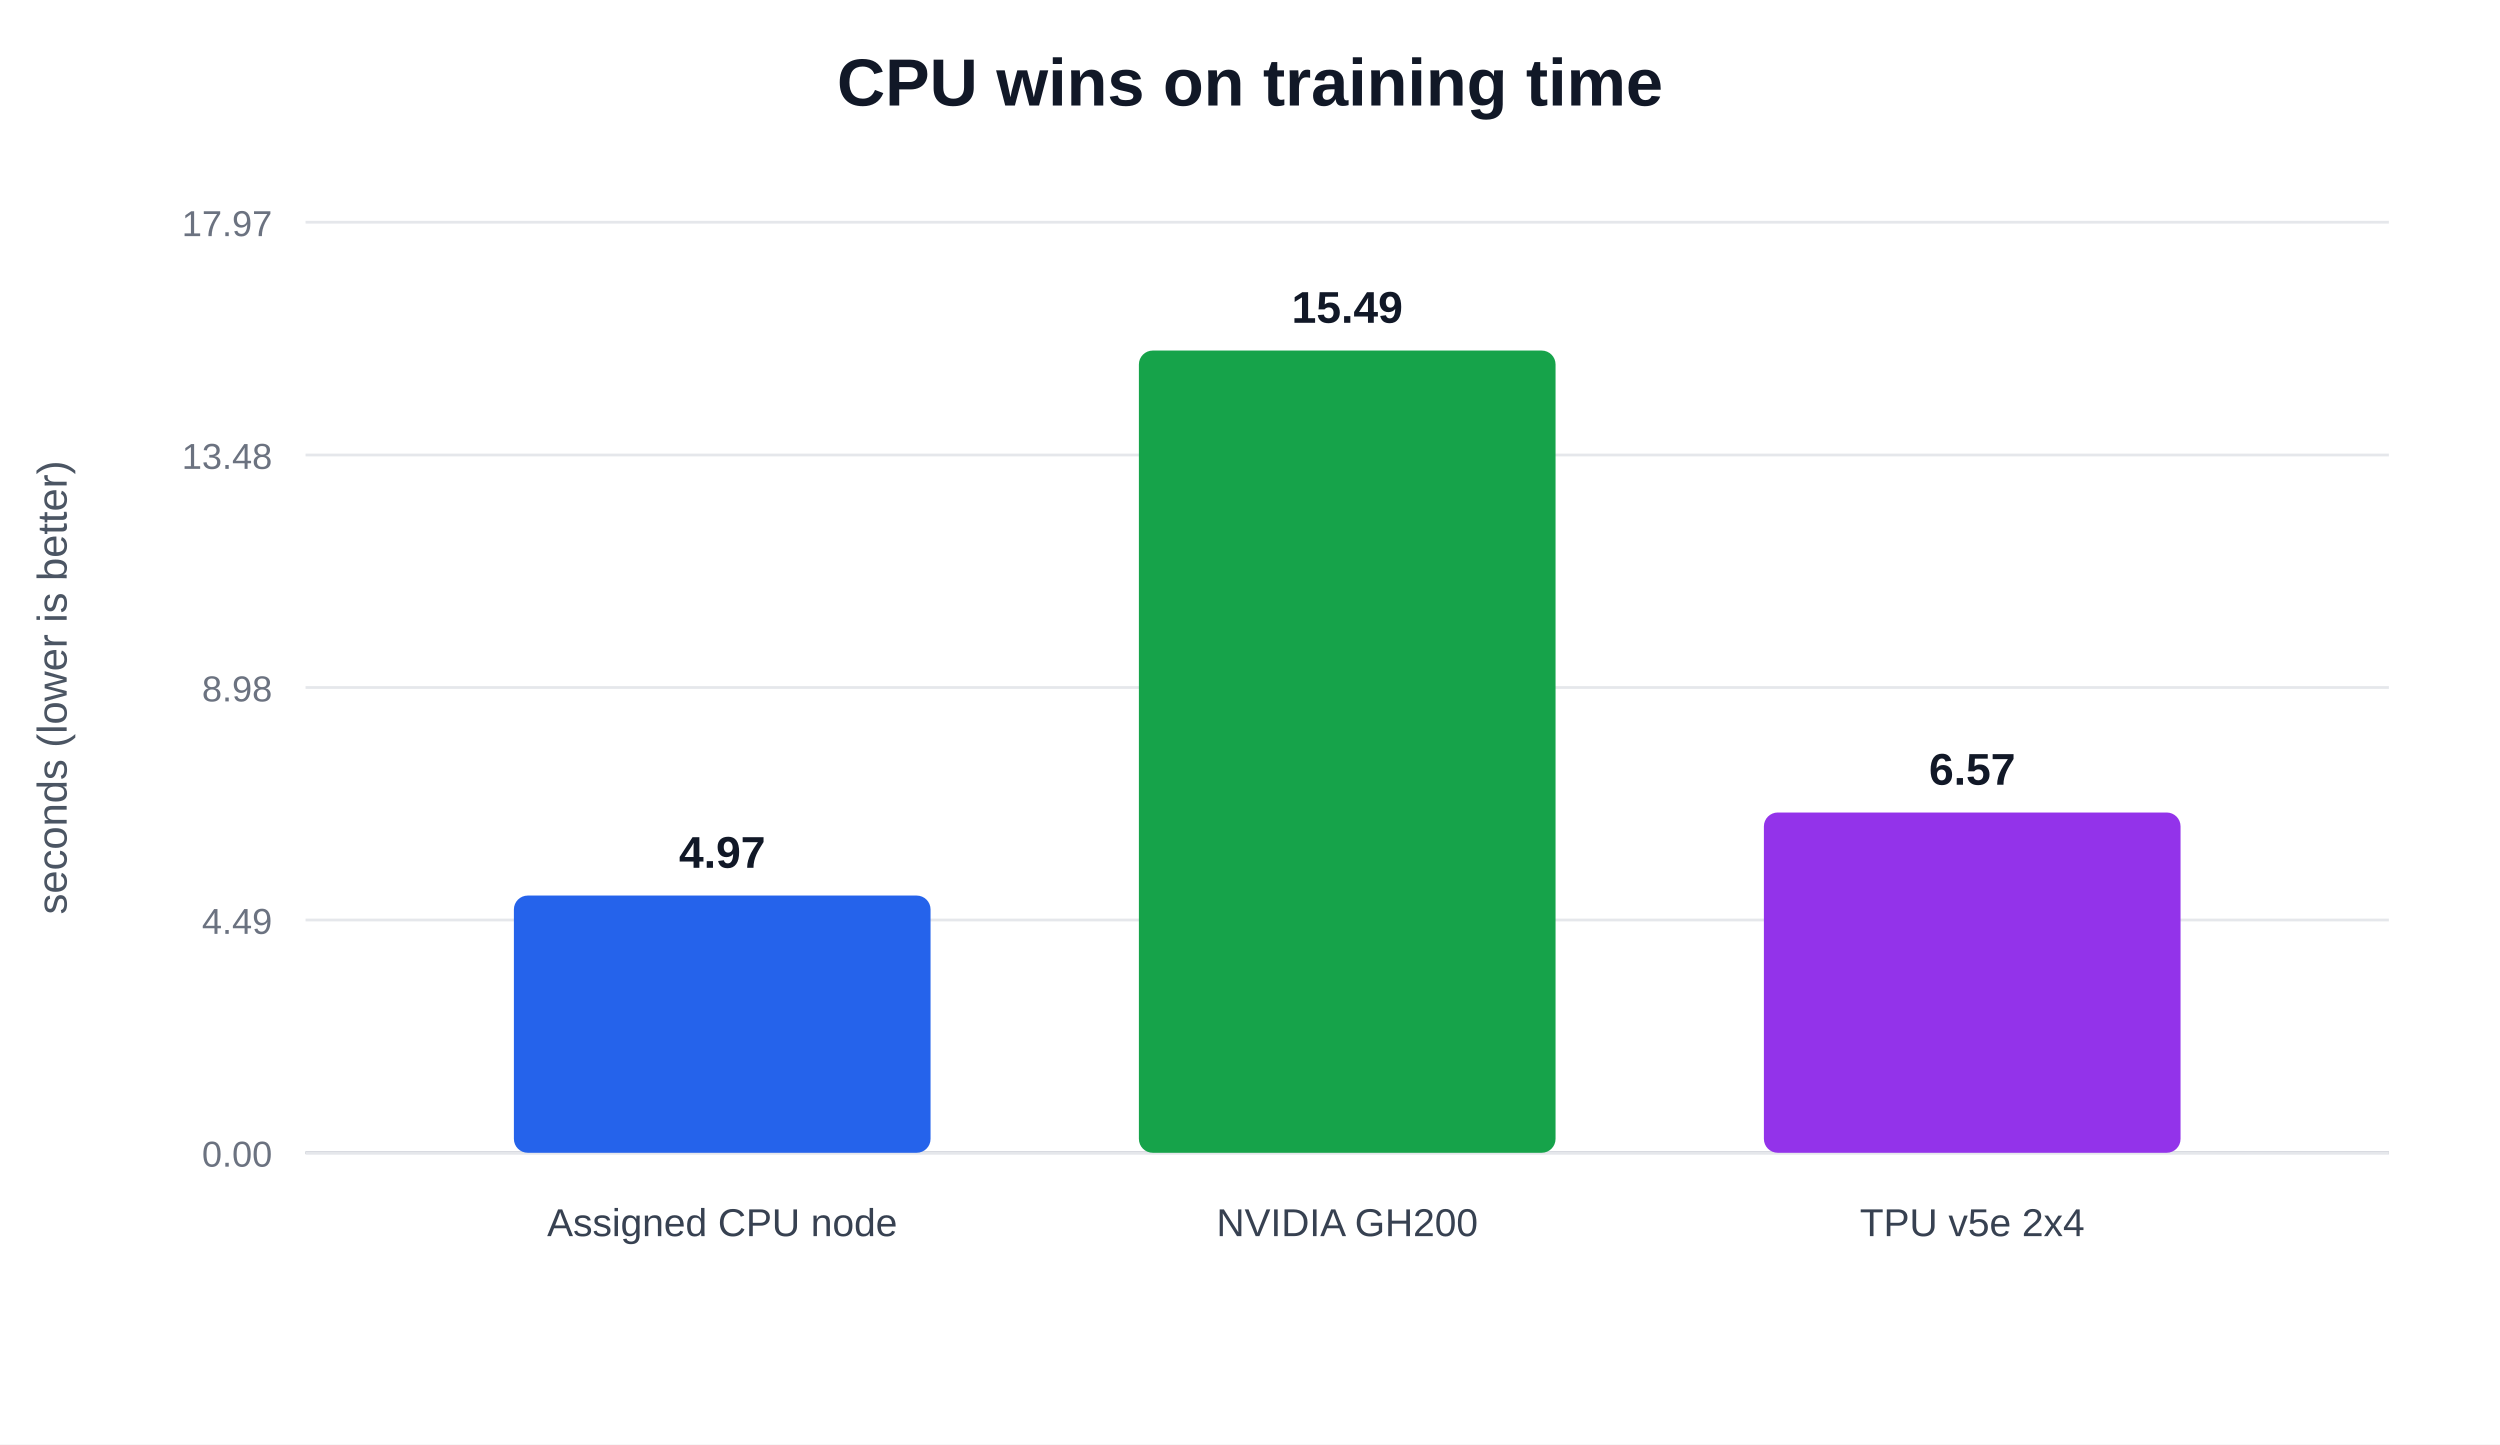
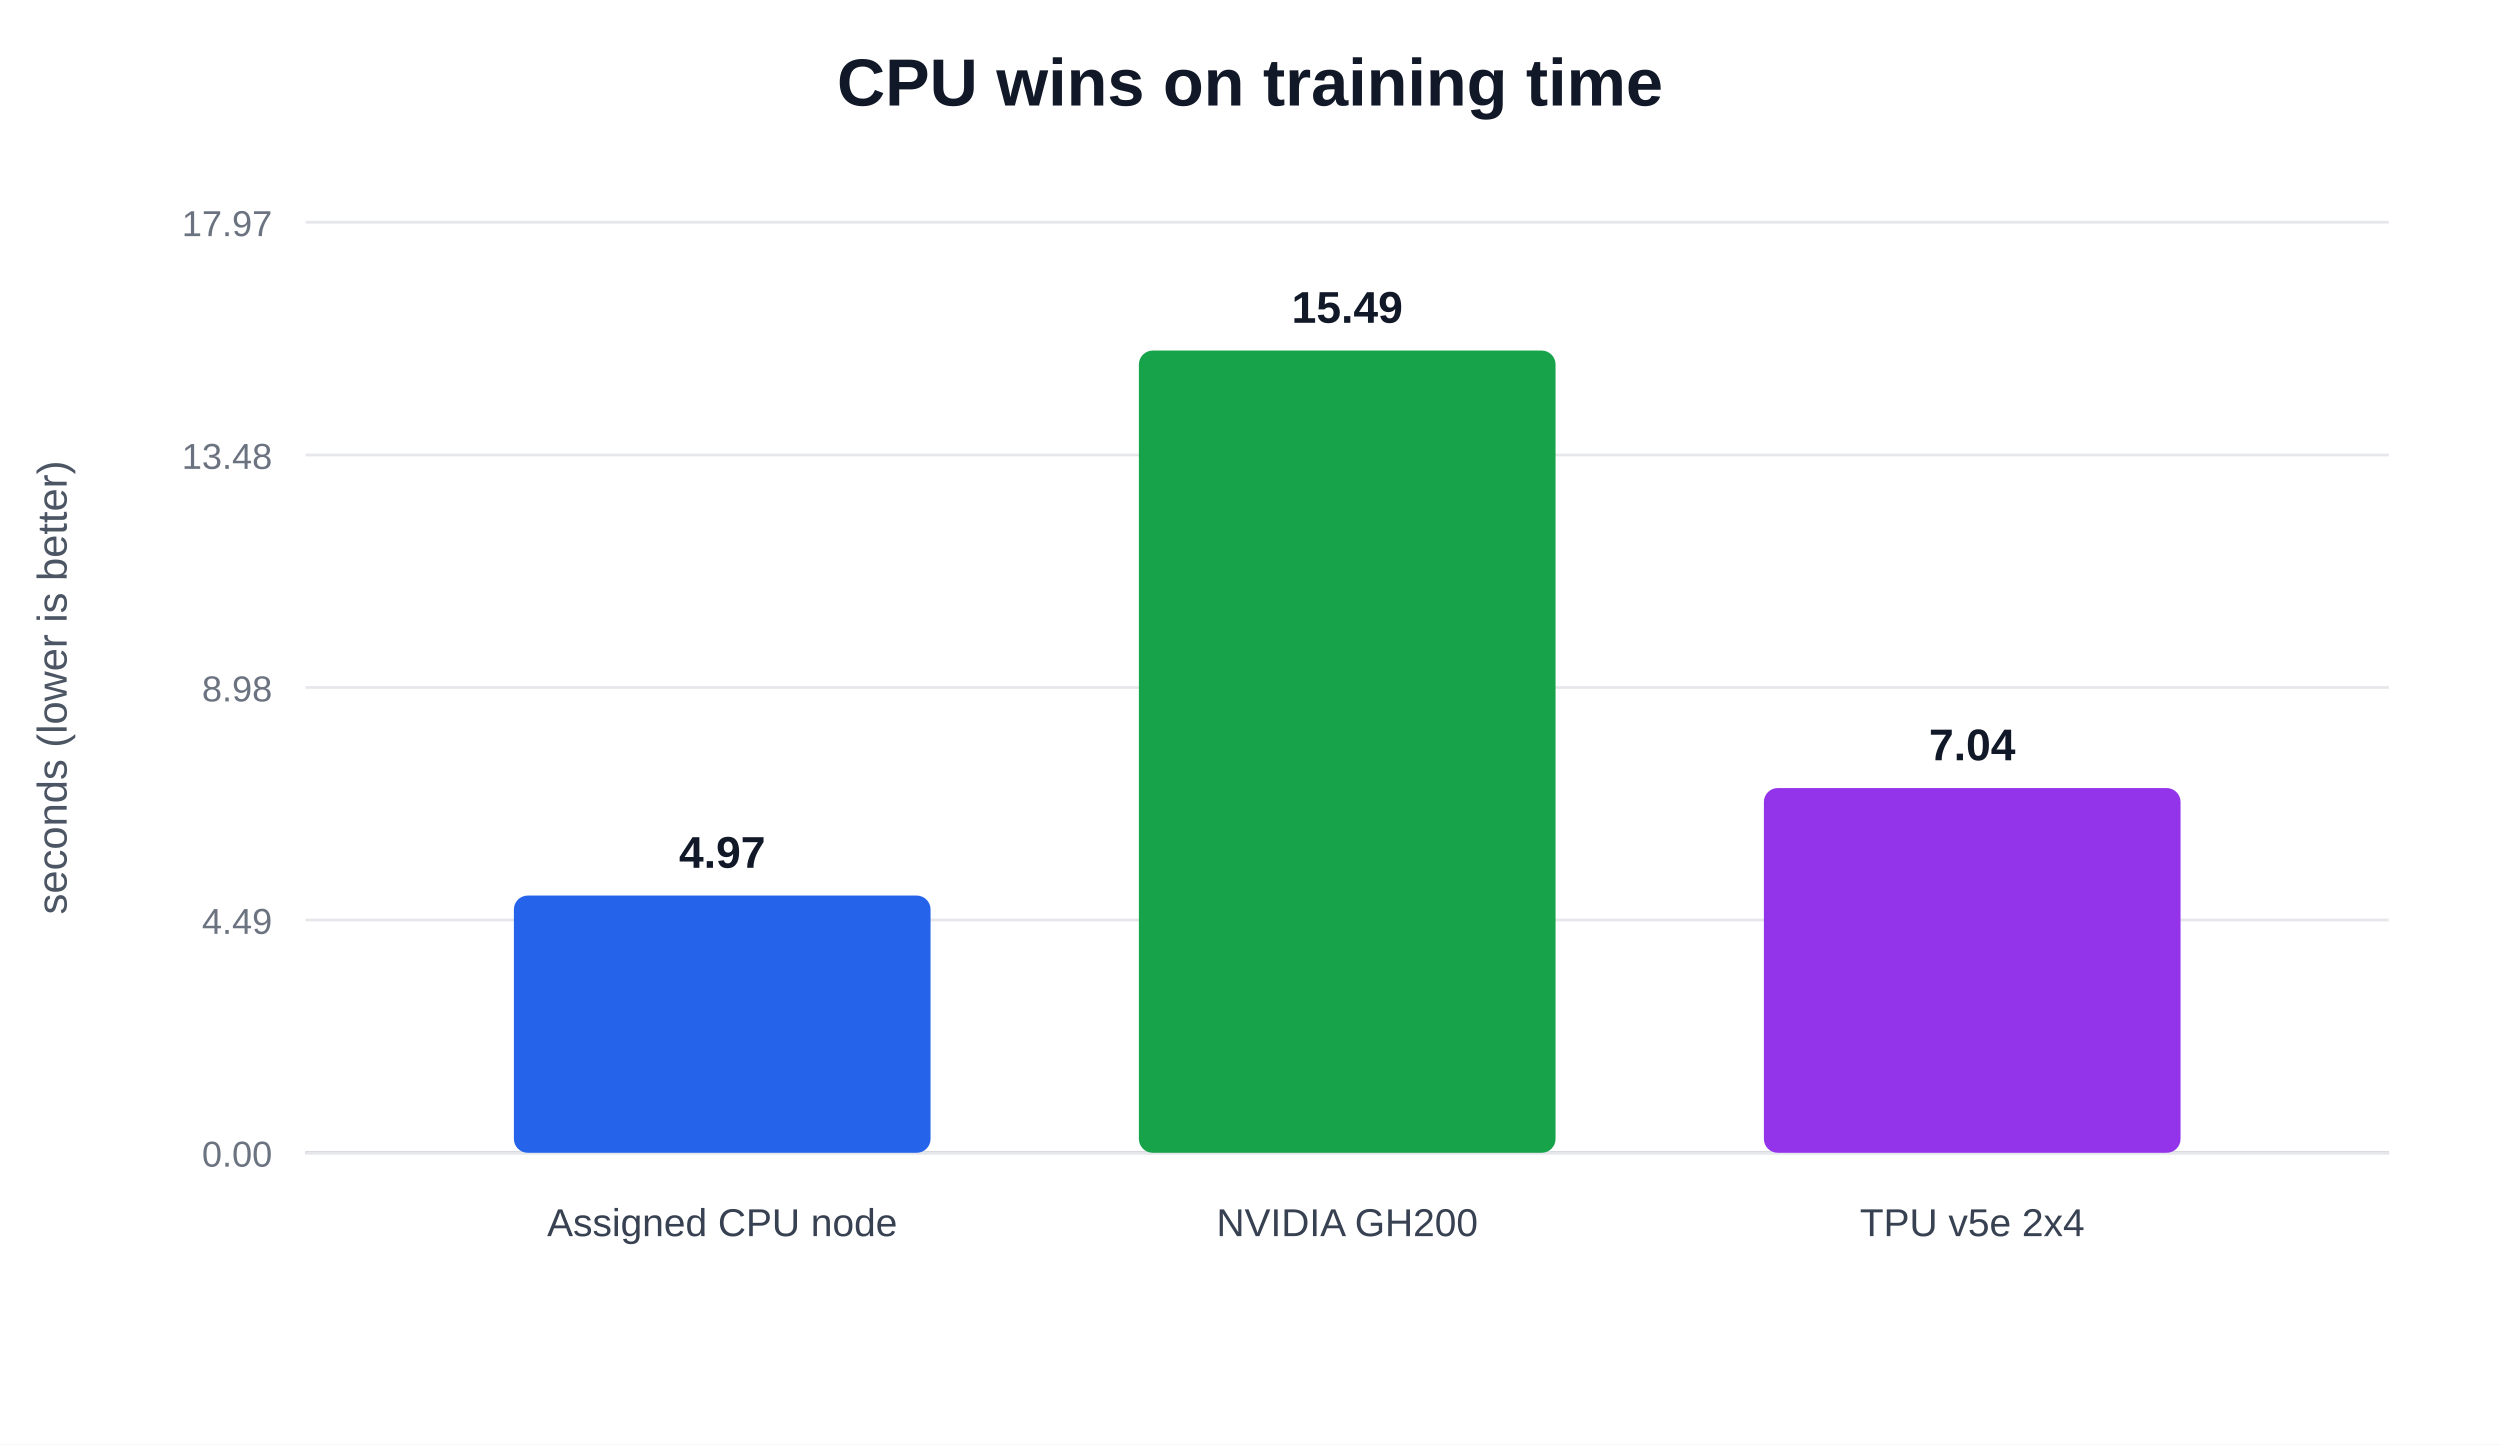
<svg xmlns="http://www.w3.org/2000/svg" width="900" height="520" viewBox="0 0 900 520">
  <rect width="100%" height="100%" fill="#FFFFFF" />
  <text x="450.0" y="38" text-anchor="middle" font-family="Arial" font-size="24" font-weight="700" fill="#111827">CPU wins on training time</text>
  <text x="24" y="247.5" transform="rotate(-90 24 247.5)" text-anchor="middle" font-family="Arial" font-size="15" fill="#4B5563">seconds (lower is better)</text>
  <line x1="110" y1="415" x2="860" y2="415" stroke="#9CA3AF" />
  <line x1="110" y1="415.0" x2="860" y2="415.0" stroke="#E5E7EB" />
  <text x="98" y="420.0" text-anchor="end" font-family="Arial" font-size="13" fill="#6B7280">0.00</text>
  <line x1="110" y1="331.2" x2="860" y2="331.2" stroke="#E5E7EB" />
  <text x="98" y="336.2" text-anchor="end" font-family="Arial" font-size="13" fill="#6B7280">4.49</text>
  <line x1="110" y1="247.5" x2="860" y2="247.5" stroke="#E5E7EB" />
  <text x="98" y="252.5" text-anchor="end" font-family="Arial" font-size="13" fill="#6B7280">8.98</text>
  <line x1="110" y1="163.8" x2="860" y2="163.8" stroke="#E5E7EB" />
  <text x="98" y="168.8" text-anchor="end" font-family="Arial" font-size="13" fill="#6B7280">13.48</text>
  <line x1="110" y1="80.0" x2="860" y2="80.0" stroke="#E5E7EB" />
  <text x="98" y="85.0" text-anchor="end" font-family="Arial" font-size="13" fill="#6B7280">17.97</text>
  <rect x="185.0" y="322.4" width="150" height="92.6" rx="5" fill="#2563EB" />
  <text x="260.0" y="312.4" text-anchor="middle" font-family="Arial" font-size="16" font-weight="700" fill="#111827">4.97</text>
  <text x="260.0" y="445" text-anchor="middle" font-family="Arial" font-size="14" fill="#374151">Assigned CPU node</text>
  <rect x="410.0" y="126.2" width="150" height="288.8" rx="5" fill="#16A34A" />
  <text x="485.0" y="116.2" text-anchor="middle" font-family="Arial" font-size="16" font-weight="700" fill="#111827">15.49</text>
  <text x="485.0" y="445" text-anchor="middle" font-family="Arial" font-size="14" fill="#374151">NVIDIA GH200</text>
-   <rect x="635.0" y="292.5" width="150" height="122.5" rx="5" fill="#9333EA" />
-   <text x="710.0" y="282.5" text-anchor="middle" font-family="Arial" font-size="16" font-weight="700" fill="#111827">6.57</text>
+   <rect x="635.0" y="283.7" width="150" height="131.3" rx="5" fill="#9333EA" />
+   <text x="710.0" y="273.7" text-anchor="middle" font-family="Arial" font-size="16" font-weight="700" fill="#111827">7.04</text>
  <text x="710.0" y="445" text-anchor="middle" font-family="Arial" font-size="14" fill="#374151">TPU v5e 2x4</text>
</svg>
